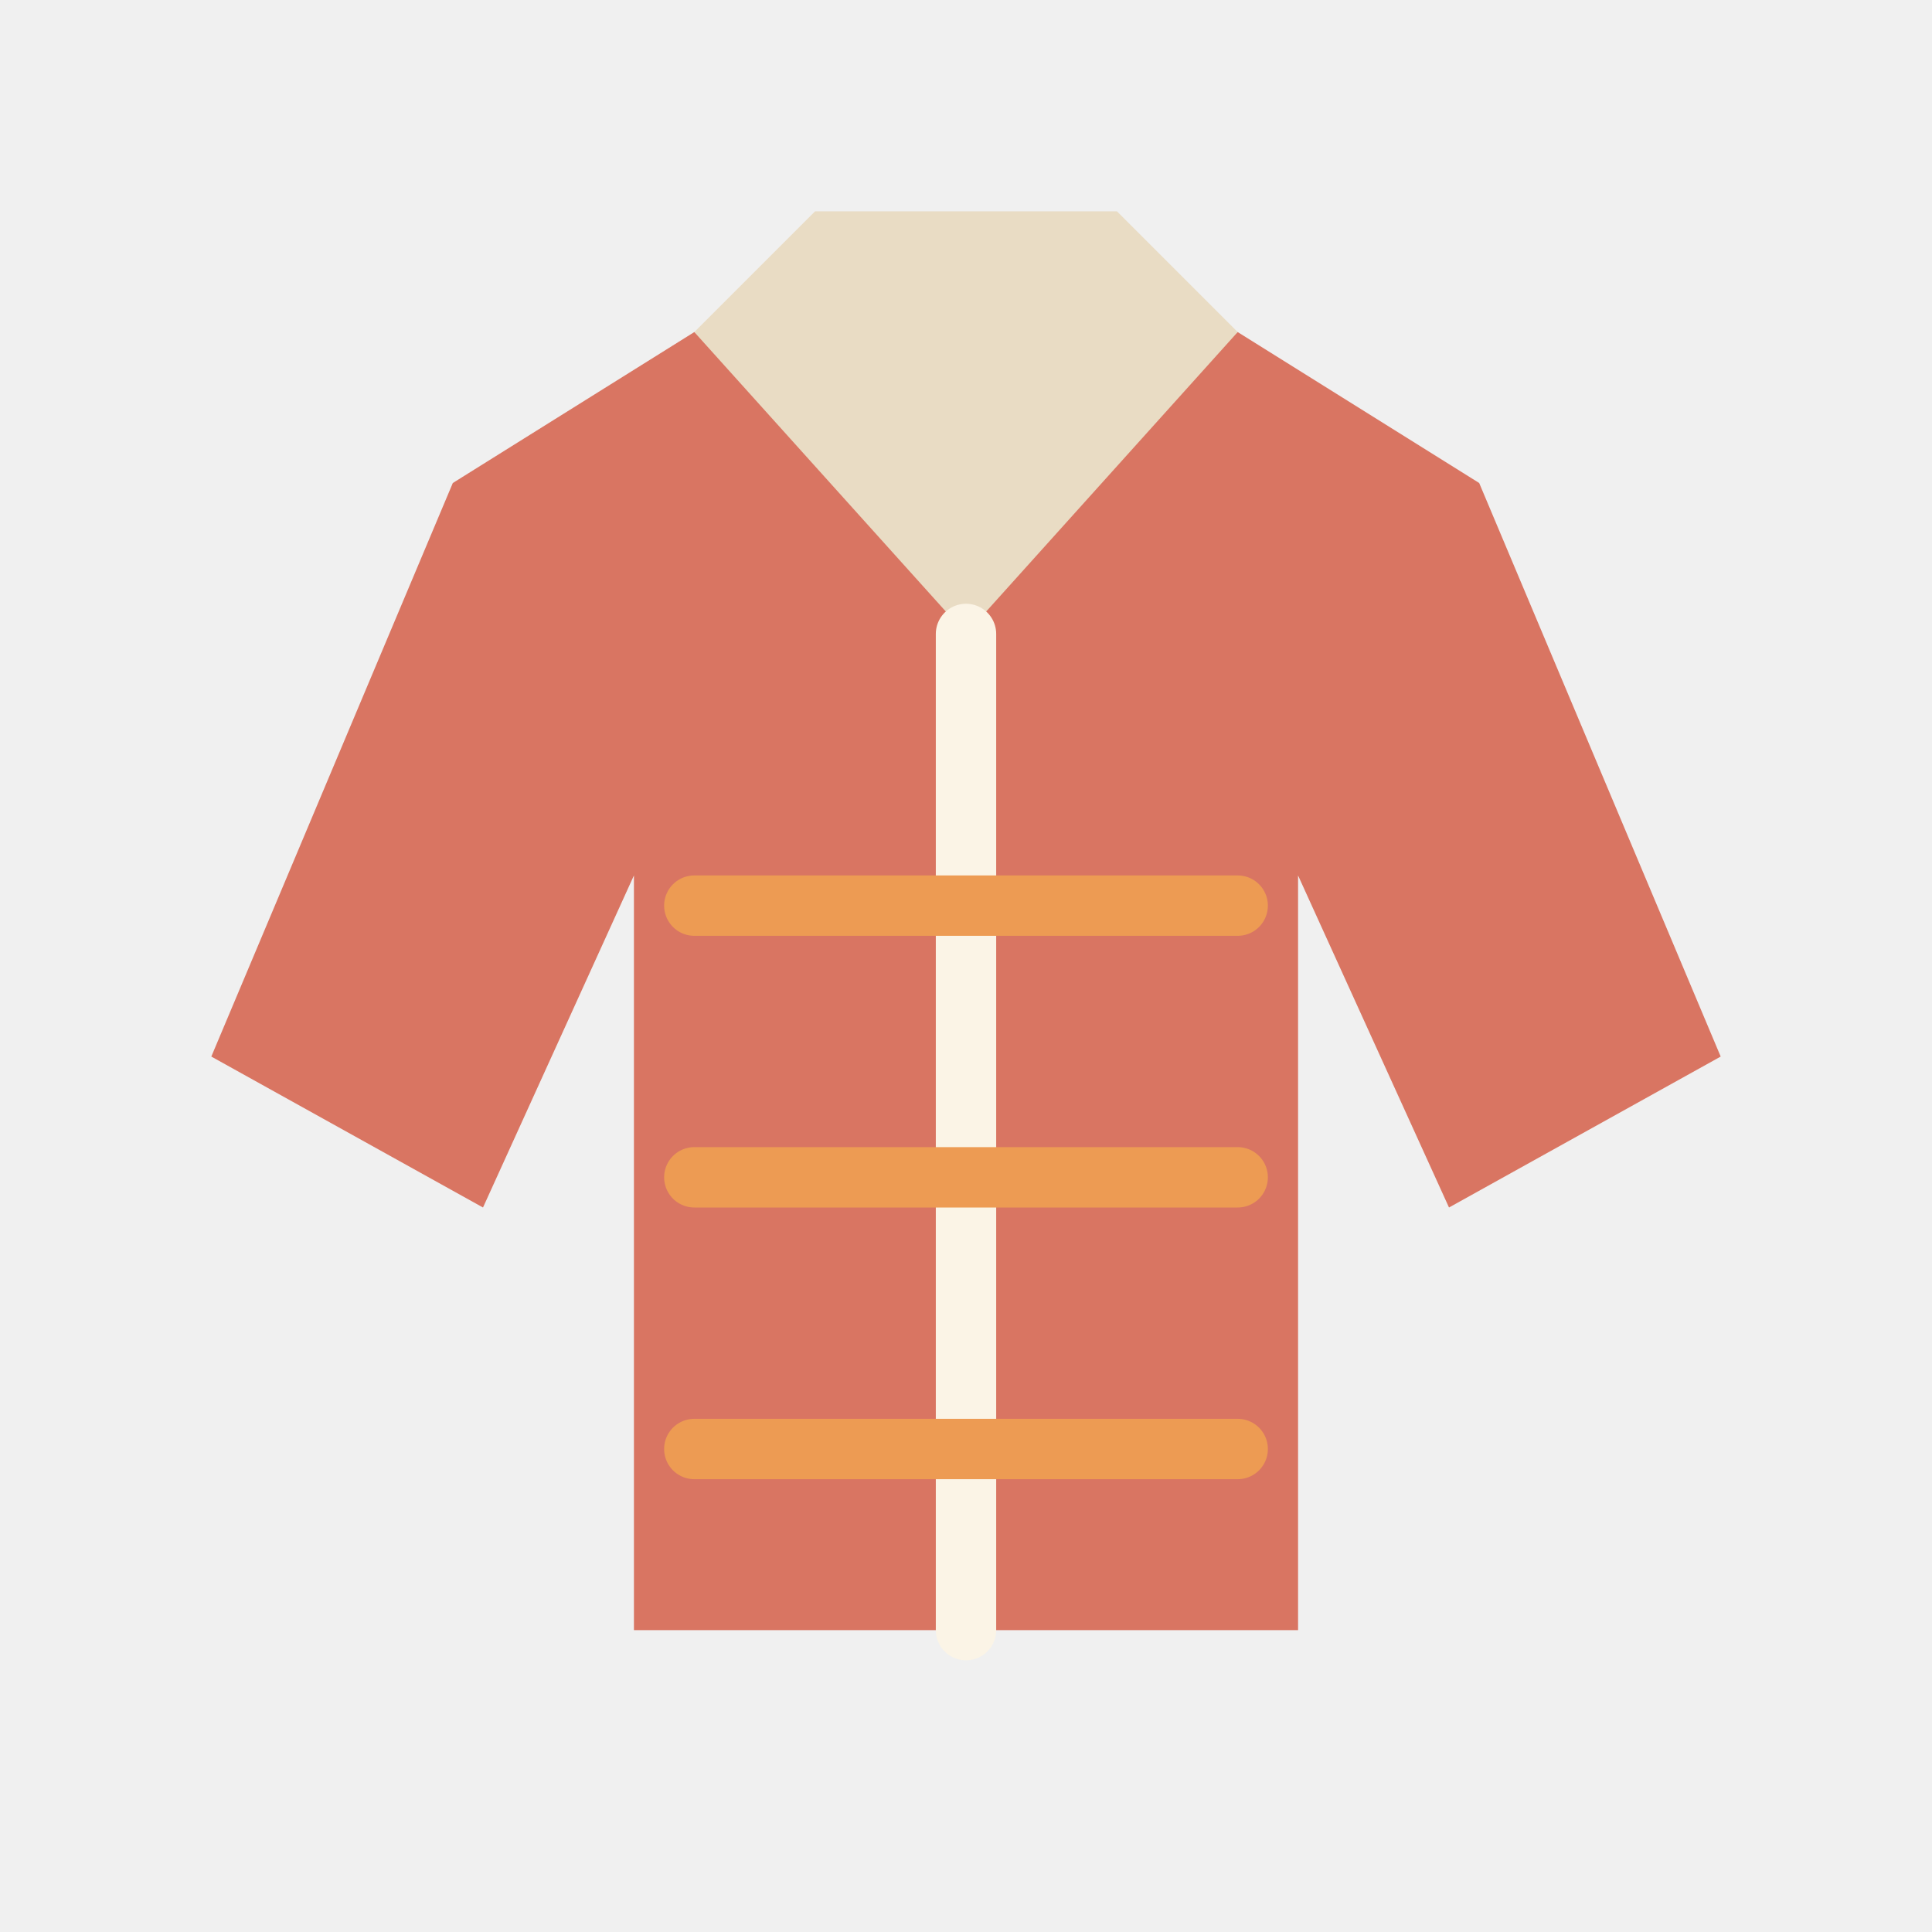
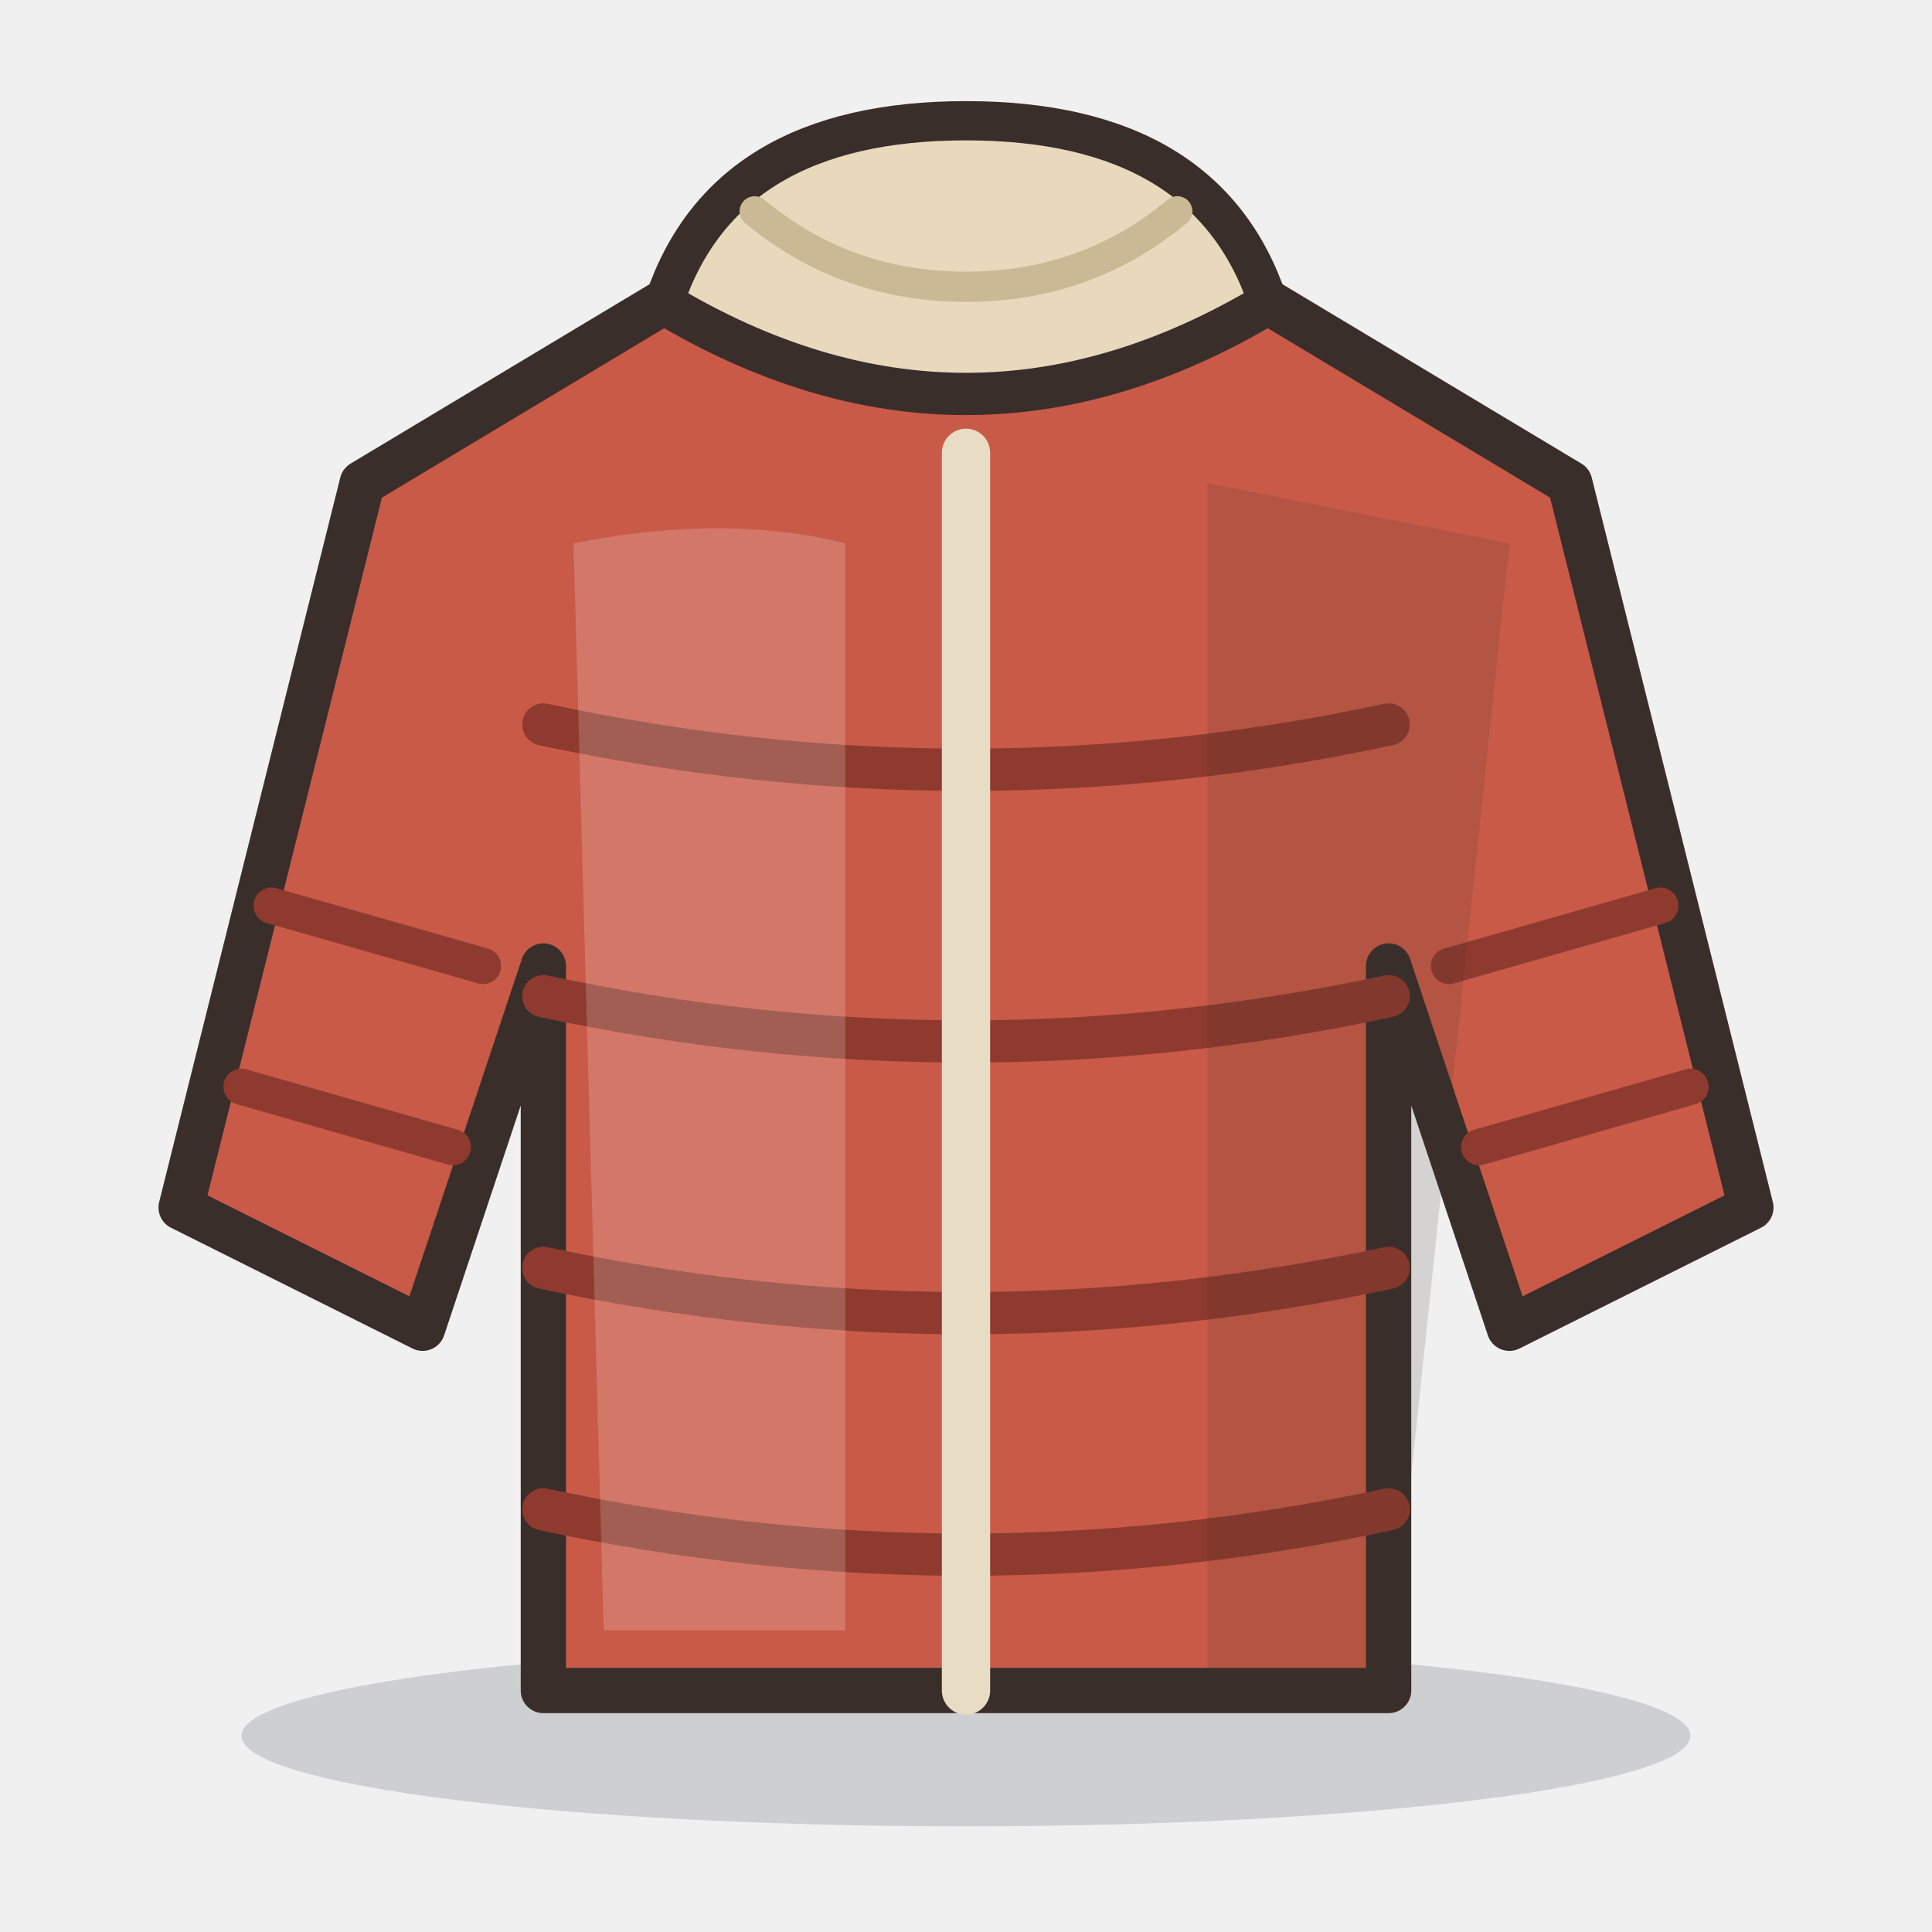
<svg xmlns="http://www.w3.org/2000/svg" viewBox="0 0 64 64" class="art-icon" aria-hidden="true" focusable="false">
-   <path d="M23 11L15 16L7 35L16 40L21 29V54H43V29L48 40L57 35L49 16L41 11L32 17Z" fill="#d97562" />
-   <path d="M23 11L27 7H37L41 11L32 21Z" fill="#e9dcc4" />
-   <path d="M32 21L32 54" fill="none" stroke="#fbf4e6" stroke-width="2" stroke-linecap="round" />
-   <path d="M23 30L41 30" fill="none" stroke="#ed9b53" stroke-width="2" stroke-linecap="round" />
-   <path d="M23 39L41 39" fill="none" stroke="#ed9b53" stroke-width="2" stroke-linecap="round" />
-   <path d="M23 48L41 48" fill="none" stroke="#ed9b53" stroke-width="2" stroke-linecap="round" />
+   <defs>
+     <linearGradient id="hy-sky-dusk" x1="0" y1="0" x2="0" y2="1">
+       <stop offset="0" stop-color="#2c3a5c" />
+       <stop offset="0.58" stop-color="#7b6380" />
+       <stop offset="1" stop-color="#e9a77a" />
+     </linearGradient>
+     <linearGradient id="hy-sky-morning" x1="0" y1="0" x2="0" y2="1">
+       <stop offset="0" stop-color="#b9d3df" />
+       <stop offset="0.58" stop-color="#d9e1d8" />
+       <stop offset="1" stop-color="#f6e7cf" />
+     </linearGradient>
+     <linearGradient id="hy-sky-day" x1="0" y1="0" x2="0" y2="1">
+       <stop offset="0" stop-color="#9cc3cf" />
+       <stop offset="0.58" stop-color="#c9dbd5" />
+       <stop offset="1" stop-color="#f3e3c4" />
+     </linearGradient>
+     <linearGradient id="hy-sky-evening" x1="0" y1="0" x2="0" y2="1">
+       <stop offset="0" stop-color="#1f2a44" />
+       <stop offset="0.58" stop-color="#4a4360" />
+       <stop offset="1" stop-color="#c7785c" />
+     </linearGradient>
+     <linearGradient id="hy-sky-golden" x1="0" y1="0" x2="0" y2="1">
+       <stop offset="0" stop-color="#e89a5c" />
+       <stop offset="0.58" stop-color="#f3bd7e" />
+       <stop offset="1" stop-color="#fde3b0" />
+     </linearGradient>
+     <linearGradient id="hy-sky-bluehour" x1="0" y1="0" x2="0" y2="1">
+       <stop offset="0" stop-color="#33476b" />
+       <stop offset="0.58" stop-color="#5f7393" />
+       <stop offset="1" stop-color="#9fb2c6" />
+     </linearGradient>
+     <linearGradient id="hy-glass-dusk" x1="0" y1="0" x2=".35" y2="1">
+       <stop offset="0" stop-color="#2c3a5c" />
+       <stop offset="0.7" stop-color="#e9a77a" />
+       <stop offset="1" stop-color="#a98875" />
+     </linearGradient>
+     <linearGradient id="hy-glass-morning" x1="0" y1="0" x2=".35" y2="1">
+       <stop offset="0" stop-color="#b9d3df" />
+       <stop offset="0.7" stop-color="#f6e7cf" />
+       <stop offset="1" stop-color="#cdccbf" />
+     </linearGradient>
+     <linearGradient id="hy-glass-day" x1="0" y1="0" x2=".35" y2="1">
+       <stop offset="0" stop-color="#9cc3cf" />
+       <stop offset="0.7" stop-color="#f3e3c4" />
+       <stop offset="1" stop-color="#c4c4af" />
+     </linearGradient>
+     <linearGradient id="hy-glass-evening" x1="0" y1="0" x2=".35" y2="1">
+       <stop offset="0" stop-color="#1f2a44" />
+       <stop offset="0.7" stop-color="#c7785c" />
+       <stop offset="1" stop-color="#8a5f57" />
+     </linearGradient>
+     <linearGradient id="hy-glass-golden" x1="0" y1="0" x2=".35" y2="1">
+       <stop offset="0" stop-color="#e89a5c" />
+       <stop offset="0.7" stop-color="#fde3b0" />
+       <stop offset="1" stop-color="#cfb38e" />
+     </linearGradient>
+     <linearGradient id="hy-glass-bluehour" x1="0" y1="0" x2=".35" y2="1">
+       <stop offset="0" stop-color="#33476b" />
+       <stop offset="0.7" stop-color="#9fb2c6" />
+       <stop offset="1" stop-color="#77889c" />
+     </linearGradient>
+     <radialGradient id="hy-glow">
+       <stop offset="0" stop-color="#ffe2a0" stop-opacity="0.85" />
+       <stop offset="0.45" stop-color="#ffc76e" stop-opacity="0.32" />
+       <stop offset="1" stop-color="#ffb45a" stop-opacity="0" />
+     </radialGradient>
+     <radialGradient id="hy-sun">
+       <stop offset="0" stop-color="#fff8e6" stop-opacity="0.95" />
+       <stop offset="0.25" stop-color="#ffe7b8" stop-opacity="0.55" />
+       <stop offset="1" stop-color="#ffd7a0" stop-opacity="0" />
+     </radialGradient>
+     <radialGradient id="hy-lamp">
+       <stop offset="0" stop-color="#fff1c8" stop-opacity="0.9" />
+       <stop offset="0.5" stop-color="#ffd27a" stop-opacity="0.25" />
+       <stop offset="1" stop-color="#ffd27a" stop-opacity="0" />
+     </radialGradient>
+     <radialGradient id="hy-vignette" cx=".45" cy=".42" r=".75">
+       <stop offset="0.55" stop-color="#1b2233" stop-opacity="0" />
+       <stop offset="1" stop-color="#1b2233" stop-opacity="0.32" />
+     </radialGradient>
+     <linearGradient id="hy-haze" x1="0" y1="0" x2="0" y2="1">
+       <stop offset="0" stop-color="#ffffff" stop-opacity="0" />
+       <stop offset="1" stop-color="#ffffff" stop-opacity="0.38" />
+     </linearGradient>
+     <linearGradient id="hy-fade" x1="0" y1="0" x2="0" y2="1">
+       <stop offset="0" stop-color="#1b2233" stop-opacity="0" />
+       <stop offset="1" stop-color="#1b2233" stop-opacity="0.3" />
+     </linearGradient>
+     <linearGradient id="hy-shine" x1="0" y1="0" x2="1" y2="1">
+       <stop offset="0" stop-color="#ffffff" stop-opacity="0.55" />
+       <stop offset="0.35" stop-color="#ffffff" stop-opacity="0" />
+       <stop offset="0.6" stop-color="#ffffff" stop-opacity="0.12" />
+       <stop offset="0.75" stop-color="#ffffff" stop-opacity="0" />
+     </linearGradient>
+     <linearGradient id="hy-facelight" x1="0" y1="0" x2="1" y2="1">
+       <stop offset="0" stop-color="#fff6e0" stop-opacity="0.2" />
+       <stop offset="0.45" stop-color="#fff6e0" stop-opacity="0" />
+       <stop offset="1" stop-color="#101a2a" stop-opacity="0.16" />
+     </linearGradient>
+     <linearGradient id="hy-ground" x1="0" y1="0" x2="0" y2="1">
+       <stop offset="0" stop-color="#000000" stop-opacity="0" />
+       <stop offset="1" stop-color="#000000" stop-opacity="0.22" />
+     </linearGradient>
+     <linearGradient id="hy-water" x1="0" y1="0" x2="0" y2="1">
+       <stop offset="0" stop-color="#9fbcc4" />
+       <stop offset="0.5" stop-color="#6f8f9b" />
+       <stop offset="1" stop-color="#41606e" />
+     </linearGradient>
+     <linearGradient id="hy-icon-hl" x1="0" y1="0" x2=".6" y2="1">
+       <stop offset="0" stop-color="#ffffff" stop-opacity="0.7" />
+       <stop offset="0.55" stop-color="#ffffff" stop-opacity="0" />
+     </linearGradient>
+     <linearGradient id="hy-chart" x1="0" y1="0" x2="0" y2="1">
+       <stop offset="0" stop-color="#2f7a68" stop-opacity="0.26" />
+       <stop offset="1" stop-color="#2f7a68" stop-opacity="0" />
+     </linearGradient>
+     <linearGradient id="hy-chart-up" x1="0" y1="0" x2="0" y2="1">
+       <stop offset="0" stop-color="#a5483a" stop-opacity="0.2" />
+       <stop offset="1" stop-color="#a5483a" stop-opacity="0" />
+     </linearGradient>
+     <linearGradient id="hy-steam" x1="0" y1="0" x2="0" y2="1">
+       <stop offset="0" stop-color="#ffffff" stop-opacity="0" />
+       <stop offset="0.5" stop-color="#ffffff" stop-opacity="0.55" />
+       <stop offset="1" stop-color="#ffffff" stop-opacity="0" />
+     </linearGradient>
+     <pattern id="hy-brick" width="16" height="8" patternUnits="userSpaceOnUse">
+       <path d="M0 .5H16M0 4.5H16M5 .5V4.5M13 4.5V8.5" stroke="#3a2018" stroke-opacity=".22" stroke-width=".7" />
+       <rect x="5.4" y=".9" width="7.2" height="3.2" fill="#000" fill-opacity=".05" />
+       <rect x="0" y="4.9" width="4.6" height="3.2" fill="#fff" fill-opacity=".06" />
+     </pattern>
+     <pattern id="hy-tile" width="6" height="6" patternUnits="userSpaceOnUse">
+       <path d="M0 .3H6M.3 0V6" stroke="#2d3a3a" stroke-opacity=".12" stroke-width=".5" />
+     </pattern>
+     <pattern id="hy-roof" width="10" height="6" patternUnits="userSpaceOnUse">
+       <path d="M0 6Q5 .8 10 6" stroke="#2a1a14" stroke-opacity=".28" stroke-width=".8" fill="none" />
+       <path d="M5 0V3" stroke="#fff" stroke-opacity=".12" stroke-width=".8" />
+     </pattern>
+     <pattern id="hy-wood" width="36" height="7" patternUnits="userSpaceOnUse">
+       <path d="M0 .4H36M22 .4V7" stroke="#3b2414" stroke-opacity=".25" stroke-width=".7" />
+       <path d="M3 3.5Q9 2.6 15 3.6" stroke="#3b2414" stroke-opacity=".1" stroke-width=".5" fill="none" />
+     </pattern>
+     <pattern id="hy-shutter" width="8" height="4" patternUnits="userSpaceOnUse">
+       <path d="M0 .5H8" stroke="#1d2433" stroke-opacity=".28" stroke-width=".8" />
+       <path d="M0 1.6H8" stroke="#fff" stroke-opacity=".14" stroke-width=".6" />
+     </pattern>
+     <pattern id="hy-hatch" width="5" height="5" patternUnits="userSpaceOnUse">
+       <path d="M-1 6L6 -1" stroke="#1d2433" stroke-opacity=".13" stroke-width=".6" />
+     </pattern>
+     <pattern id="hy-dapple" width="14" height="12" patternUnits="userSpaceOnUse">
+       <circle cx="3" cy="3" r="1.6" fill="#fff" fill-opacity=".16" />
+       <circle cx="10" cy="8" r="1.2" fill="#fff" fill-opacity=".12" />
+       <circle cx="8" cy="2" r="1" fill="#000" fill-opacity=".08" />
+       <circle cx="2" cy="9" r="1.3" fill="#000" fill-opacity=".07" />
+     </pattern>
+     <pattern id="hy-ripple" width="40" height="8" patternUnits="userSpaceOnUse">
+       <path d="M2 3H14M22 6H36" stroke="#fff" stroke-opacity=".28" stroke-width=".8" stroke-linecap="round" />
+     </pattern>
+     <pattern id="hy-grille" width="6" height="24" patternUnits="userSpaceOnUse">
+       <path d="M3 0V24" stroke="#3c4547" stroke-opacity=".7" stroke-width=".9" />
+       <path d="M0 12H6" stroke="#3c4547" stroke-opacity=".55" stroke-width=".7" />
+     </pattern>
+     <pattern id="hy-corr" width="5" height="10" patternUnits="userSpaceOnUse">
+       <path d="M1 0V10" stroke="#1d2433" stroke-opacity=".2" stroke-width="1" />
+       <path d="M3 0V10" stroke="#fff" stroke-opacity=".16" stroke-width=".8" />
+     </pattern>
+     <pattern id="hy-reed" width="3" height="6" patternUnits="userSpaceOnUse">
+       <path d="M1.5 0V6" stroke="#5a3d1c" stroke-opacity=".3" stroke-width=".7" />
+     </pattern>
+     <pattern id="hy-grass" width="9" height="6" patternUnits="userSpaceOnUse">
+       <path d="M1 6L2 2M4 6L5 1M7 6L6.5 3" stroke="#1f3a22" stroke-opacity=".2" stroke-width=".6" />
+     </pattern>
+     <pattern id="hy-paper" width="14" height="14" patternUnits="userSpaceOnUse">
+       <path d="M0 13.5H14" stroke="#7a6a50" stroke-opacity=".12" stroke-width=".6" />
+     </pattern>
+   </defs>
+   <ellipse cx="32" cy="57.5" rx="24" ry="3" fill="#2a3a44" opacity=".18" />
+   <path d="M22 10L12 16L6 40L14 44L18 32V56H46V32L50 44L58 40L52 16L42 10Q32 16 22 10Z" fill="#c95a48" stroke="#3a2e2a" stroke-width="1.5" stroke-linejoin="round" stroke-linecap="round" />
+   <path d="M18 24Q32 27 46 24M18 33Q32 36 46 33M18 42Q32 45 46 42M18 50Q32 53 46 50" fill="none" stroke="#8f3a2e" stroke-width="1.4" stroke-linecap="round" stroke-linejoin="round" />
+   <path d="M9 30L16 32M8 36L15 38M55 30L48 32M56 36L49 38" fill="none" stroke="#8f3a2e" stroke-width="1.2" stroke-linecap="round" stroke-linejoin="round" />
+   <path d="M32 15V56" fill="none" stroke="#e9dcc4" stroke-width="1.6" stroke-linecap="round" stroke-linejoin="round" />
+   <path d="M22 10Q24 4 32 4Q40 4 42 10Q32 16 22 10Z" fill="#e8d9bd" stroke="#3a2e2a" stroke-width="1.3" stroke-linejoin="round" stroke-linecap="round" />
+   <path d="M25 7Q28 9.5 32 9.5Q36 9.5 39 7" fill="none" stroke="#cbb894" stroke-width="1" stroke-linecap="round" stroke-linejoin="round" />
+   <path d="M19 18Q24 17 28 18V54H20Z" fill="#fff" opacity="0.18" />
+   <path d="M40 16L50 18L46 56H40Z" fill="#3a2e2a" opacity="0.15" />
</svg>
